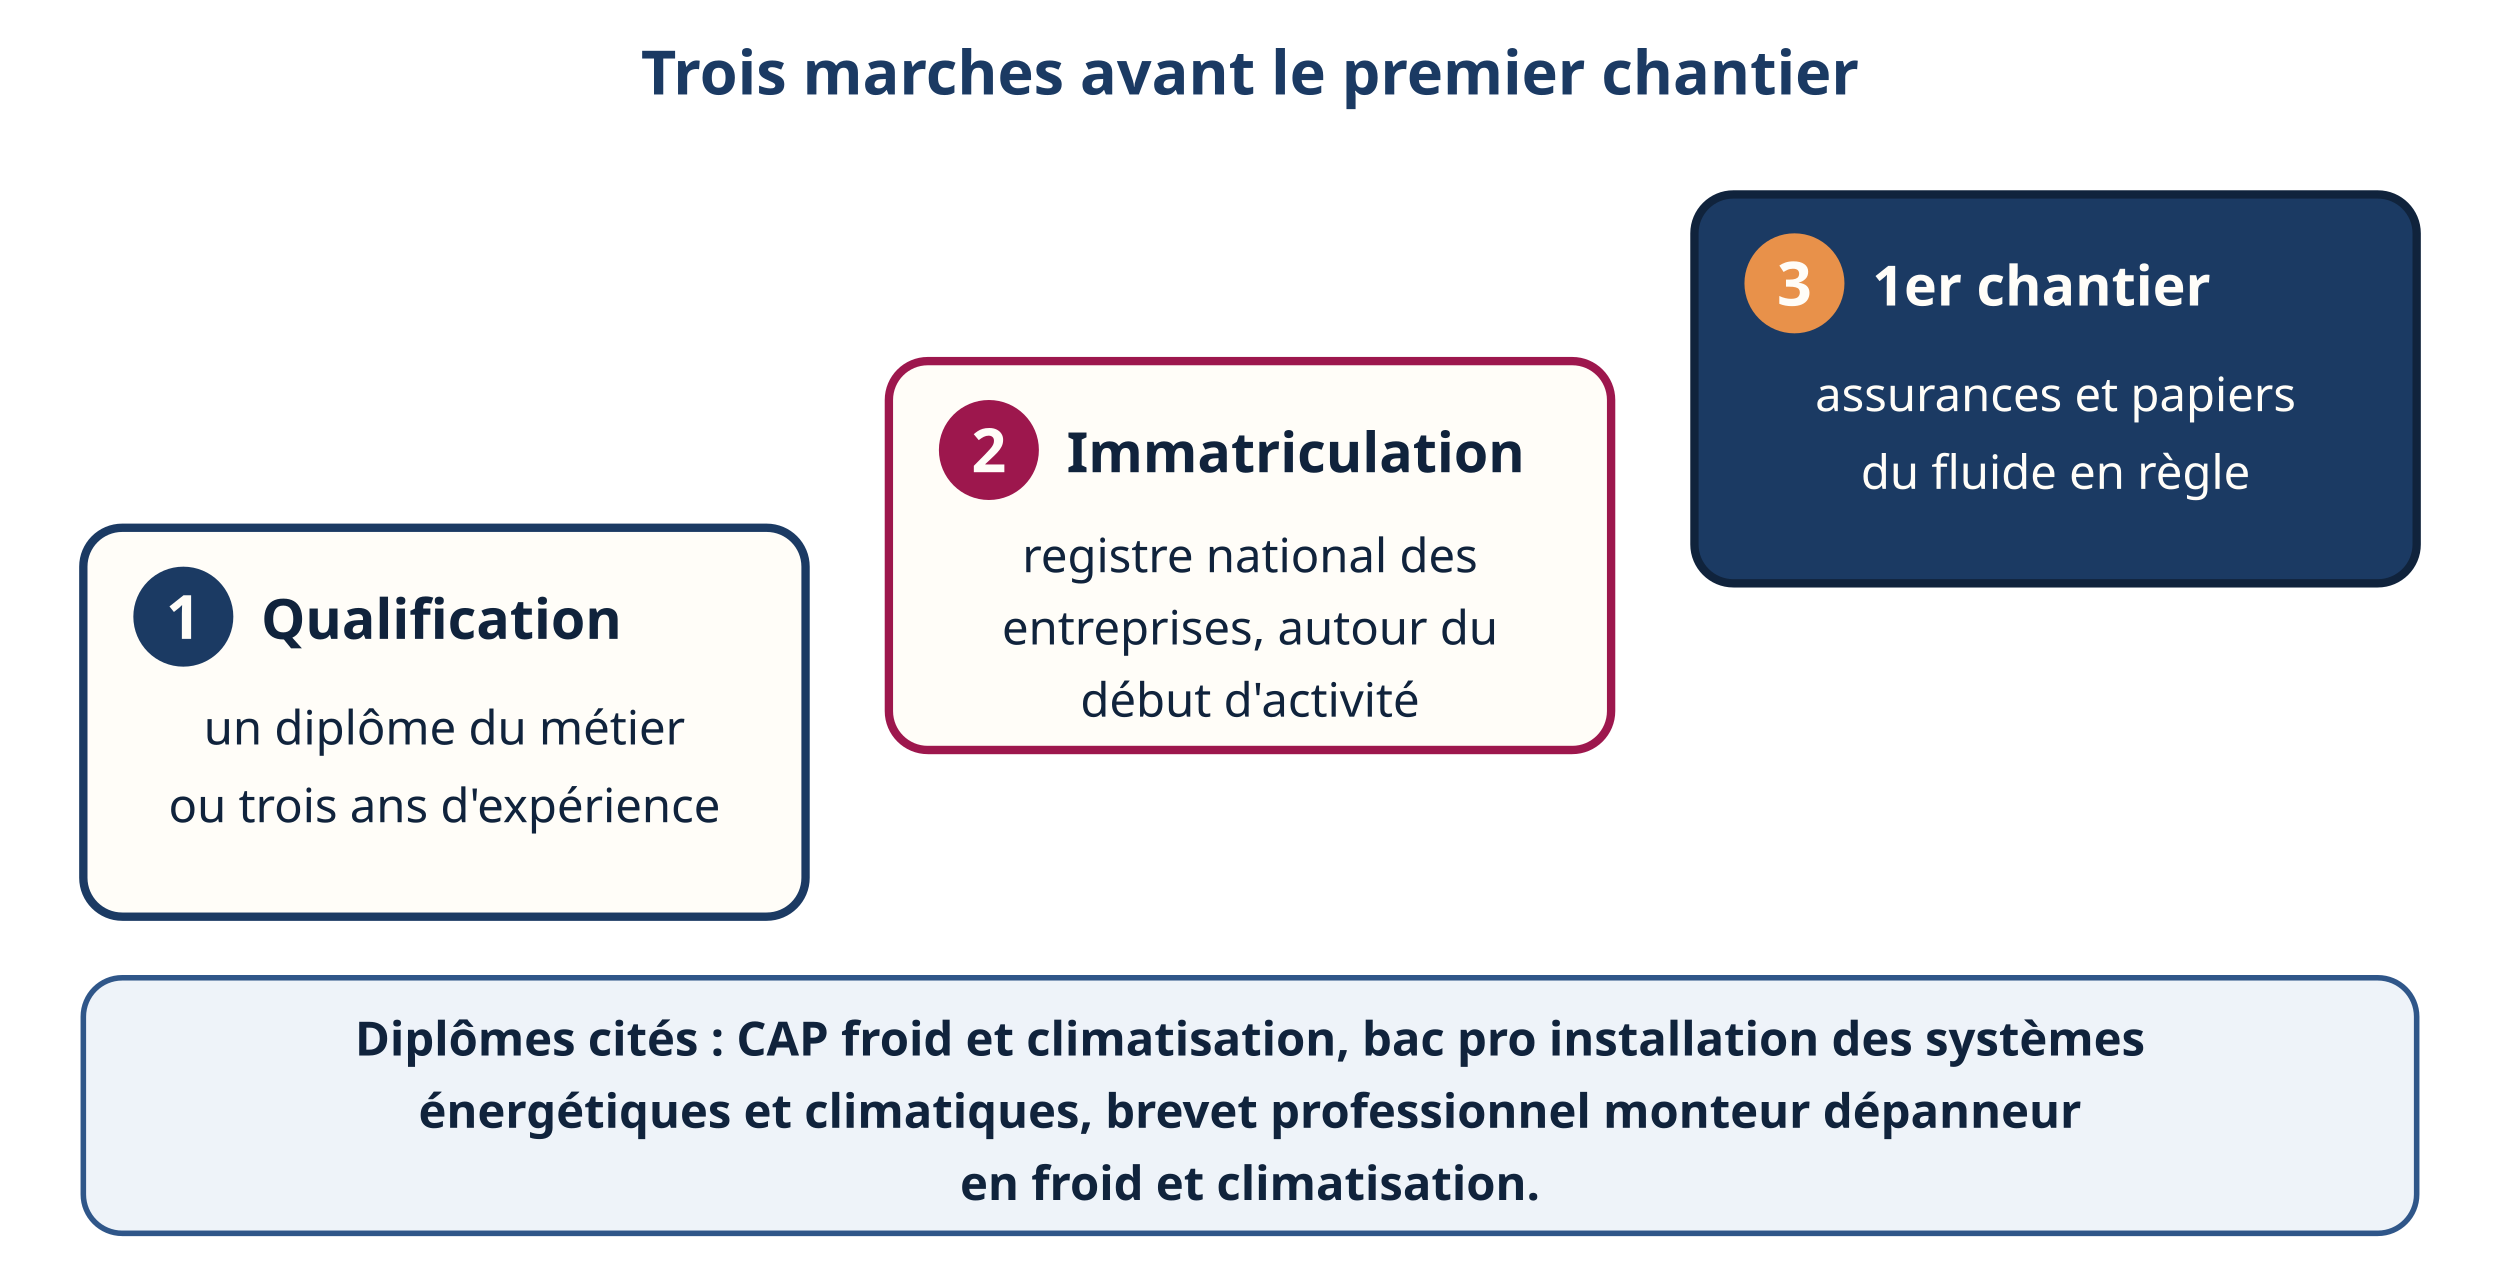
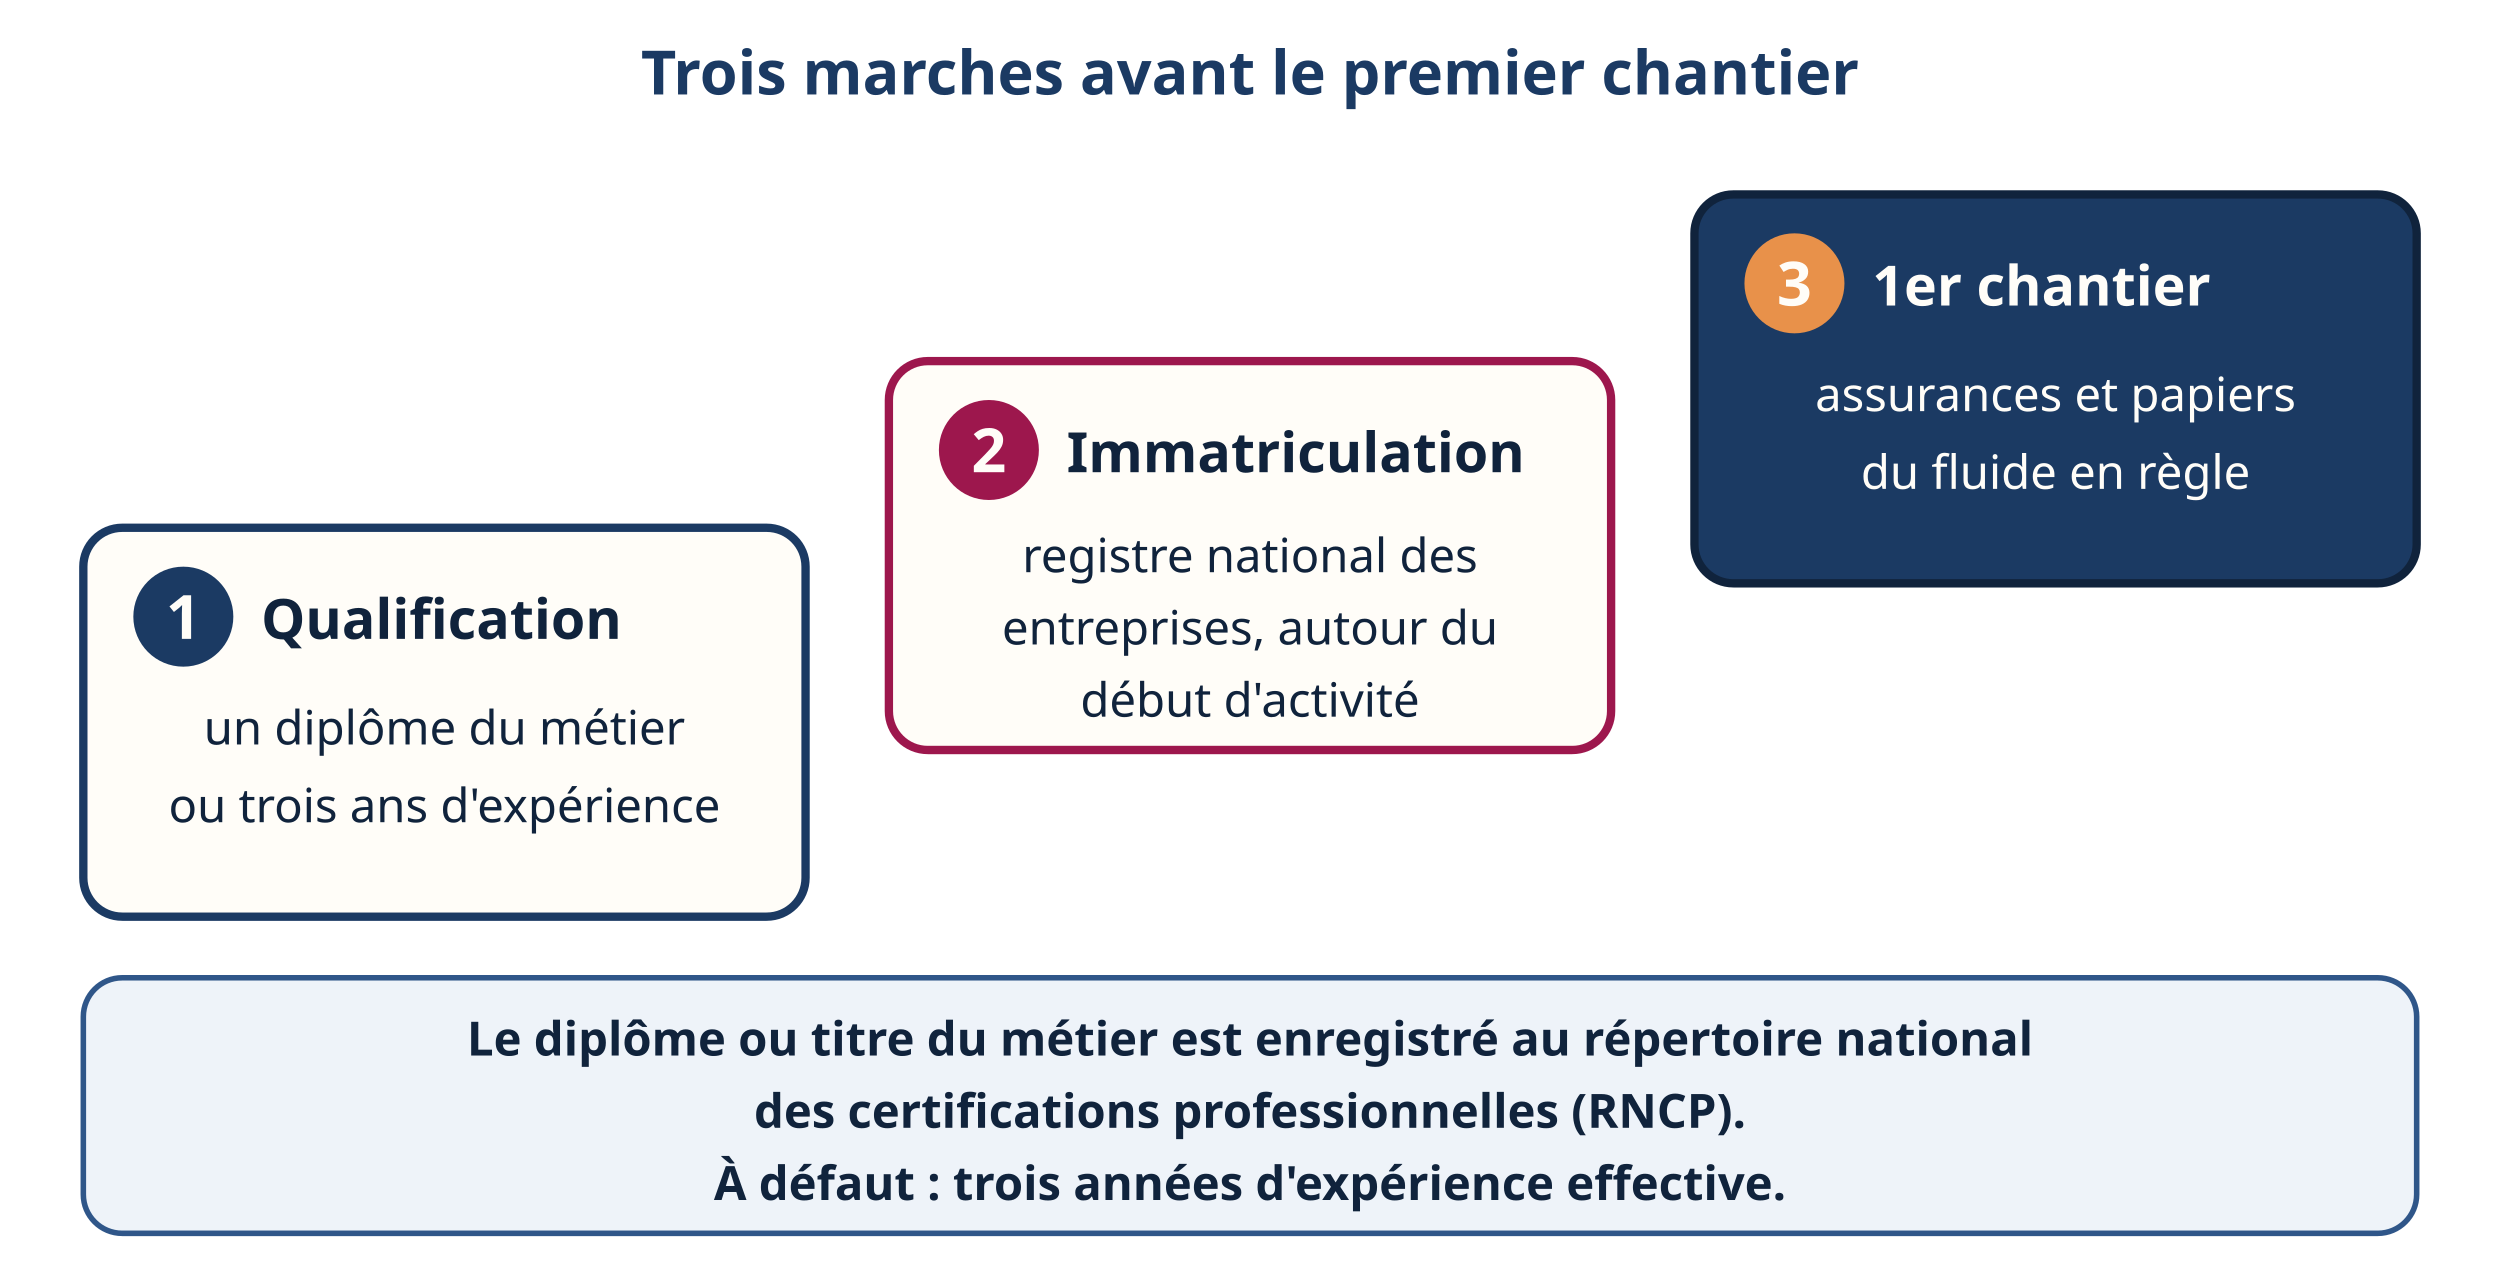
<svg xmlns="http://www.w3.org/2000/svg" viewBox="0 0 900 460" role="img" aria-labelledby="t-dex" aria-describedby="d-dex" font-family="Calibri, 'Segoe UI', sans-serif">
  <style>
    .ttl { font-family:'Trebuchet MS',Calibri,sans-serif; font-weight:bold; font-size:22px; fill:#1b3a63; }
    .qui { font-family:'Trebuchet MS',Calibri,sans-serif; font-weight:bold; font-size:20px; fill:#10233c; }
    .lbl { font-size:17px; fill:#10233c; }
    .clair{ font-size:17px; fill:#fffdf8; }
    .num { font-family:'Trebuchet MS',Calibri,sans-serif; font-weight:bold; font-size:22px; fill:#fffdf8; }
    .band{ font-size:17px; fill:#10233c; }
  </style>
  <text class="ttl" x="450" y="34" text-anchor="middle">Trois marches avant le premier chantier</text>
  <g>
    <rect x="30" y="190" width="260" height="140" rx="14" fill="#fffdf8" stroke="#1b3a63" stroke-width="3" />
    <circle cx="66" cy="222" r="18" fill="#1b3a63" />
    <text class="num" x="66" y="230" text-anchor="middle">1</text>
    <text class="qui" x="94" y="230">Qualification</text>
    <text class="lbl" x="160" y="268" text-anchor="middle">un diplôme du métier</text>
    <text class="lbl" x="160" y="296" text-anchor="middle">ou trois ans d'expérience</text>
    <animate attributeName="opacity" values="0;0;1;1" keyTimes="0;0.05;0.15;1" dur="12s" repeatCount="indefinite" />
  </g>
  <g>
    <rect x="320" y="130" width="260" height="140" rx="14" fill="#fffdf8" stroke="#9d174d" stroke-width="3" />
    <circle cx="356" cy="162" r="18" fill="#9d174d" />
    <text class="num" x="356" y="170" text-anchor="middle">2</text>
    <text class="qui" x="384" y="170">Immatriculation</text>
    <text class="lbl" x="450" y="206" text-anchor="middle">registre national des</text>
    <text class="lbl" x="450" y="232" text-anchor="middle">entreprises, autour du</text>
    <text class="lbl" x="450" y="258" text-anchor="middle">début d'activité</text>
    <animate attributeName="opacity" values="0;0;1;1" keyTimes="0;0.22;0.34;1" dur="12s" repeatCount="indefinite" />
  </g>
  <g>
    <rect x="610" y="70" width="260" height="140" rx="14" fill="#1b3a63" stroke="#10233c" stroke-width="3" />
    <circle cx="646" cy="102" r="18" fill="#e8914a" />
    <text class="num" x="646" y="110" text-anchor="middle">3</text>
    <text class="qui" x="674" y="110" fill="#fffdf8" style="fill:#fffdf8">1er chantier</text>
    <text class="clair" x="740" y="148" text-anchor="middle">assurances et papiers</text>
    <text class="clair" x="740" y="176" text-anchor="middle">du fluide en règle</text>
    <animate attributeName="opacity" values="0;0;1;1" keyTimes="0;0.42;0.54;1" dur="12s" repeatCount="indefinite" />
  </g>
  <rect x="30" y="352" width="840" height="92" rx="14" fill="#eef3f9" stroke="#2f5689" stroke-width="2" />
  <g>
-     <text class="band" x="450" y="380" text-anchor="middle" font-weight="bold">Diplômes cités : CAP froid et climatisation, bac pro installation des systèmes</text>
-     <text class="band" x="450" y="406" text-anchor="middle" font-weight="bold">énergétiques et climatiques, brevet professionnel monteur dépanneur</text>
-     <text class="band" x="450" y="432" text-anchor="middle" font-weight="bold">en froid et climatisation.</text>
+     <text class="band" x="450" y="380" text-anchor="middle" font-weight="bold">Le diplôme ou titre du métier est enregistré au répertoire national</text>
+     <text class="band" x="450" y="406" text-anchor="middle" font-weight="bold">des certifications professionnelles (RNCP).</text>
+     <text class="band" x="450" y="432" text-anchor="middle" font-weight="bold">À défaut : trois années d'expérience effective.</text>
    <animate attributeName="opacity" values="0;0;1;1" keyTimes="0;0.62;0.72;1" dur="12s" repeatCount="indefinite" />
  </g>
</svg>
